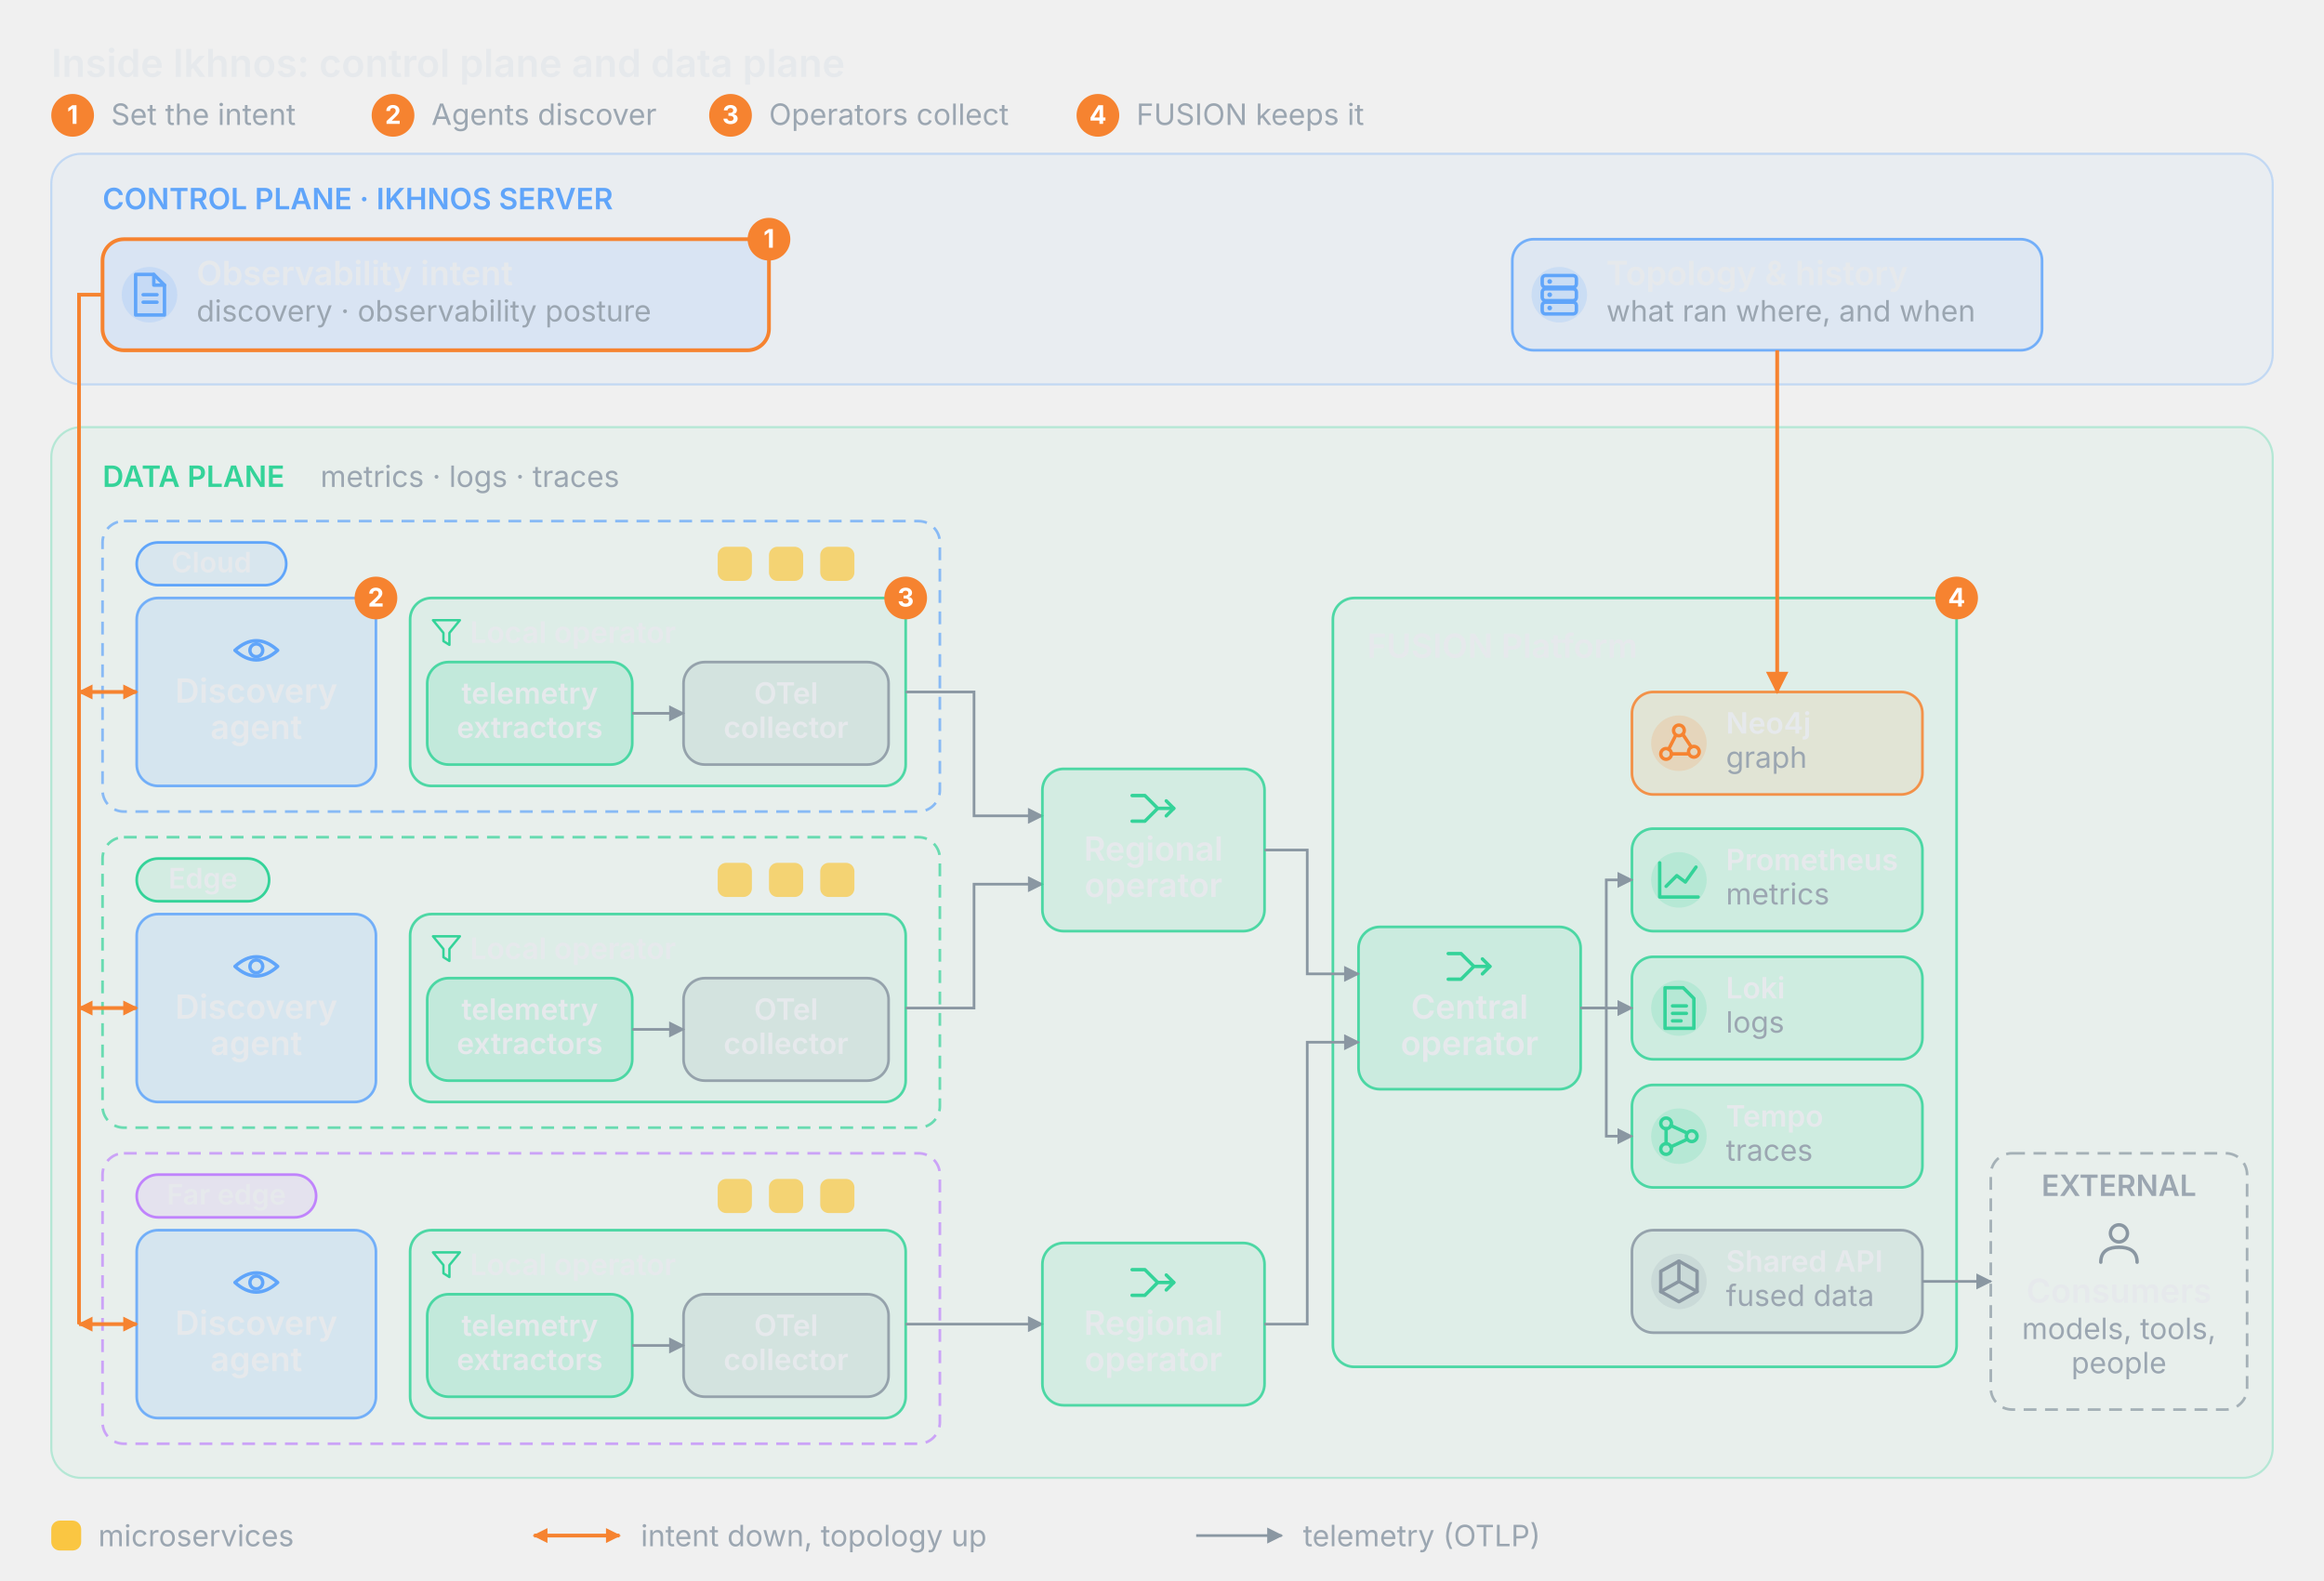
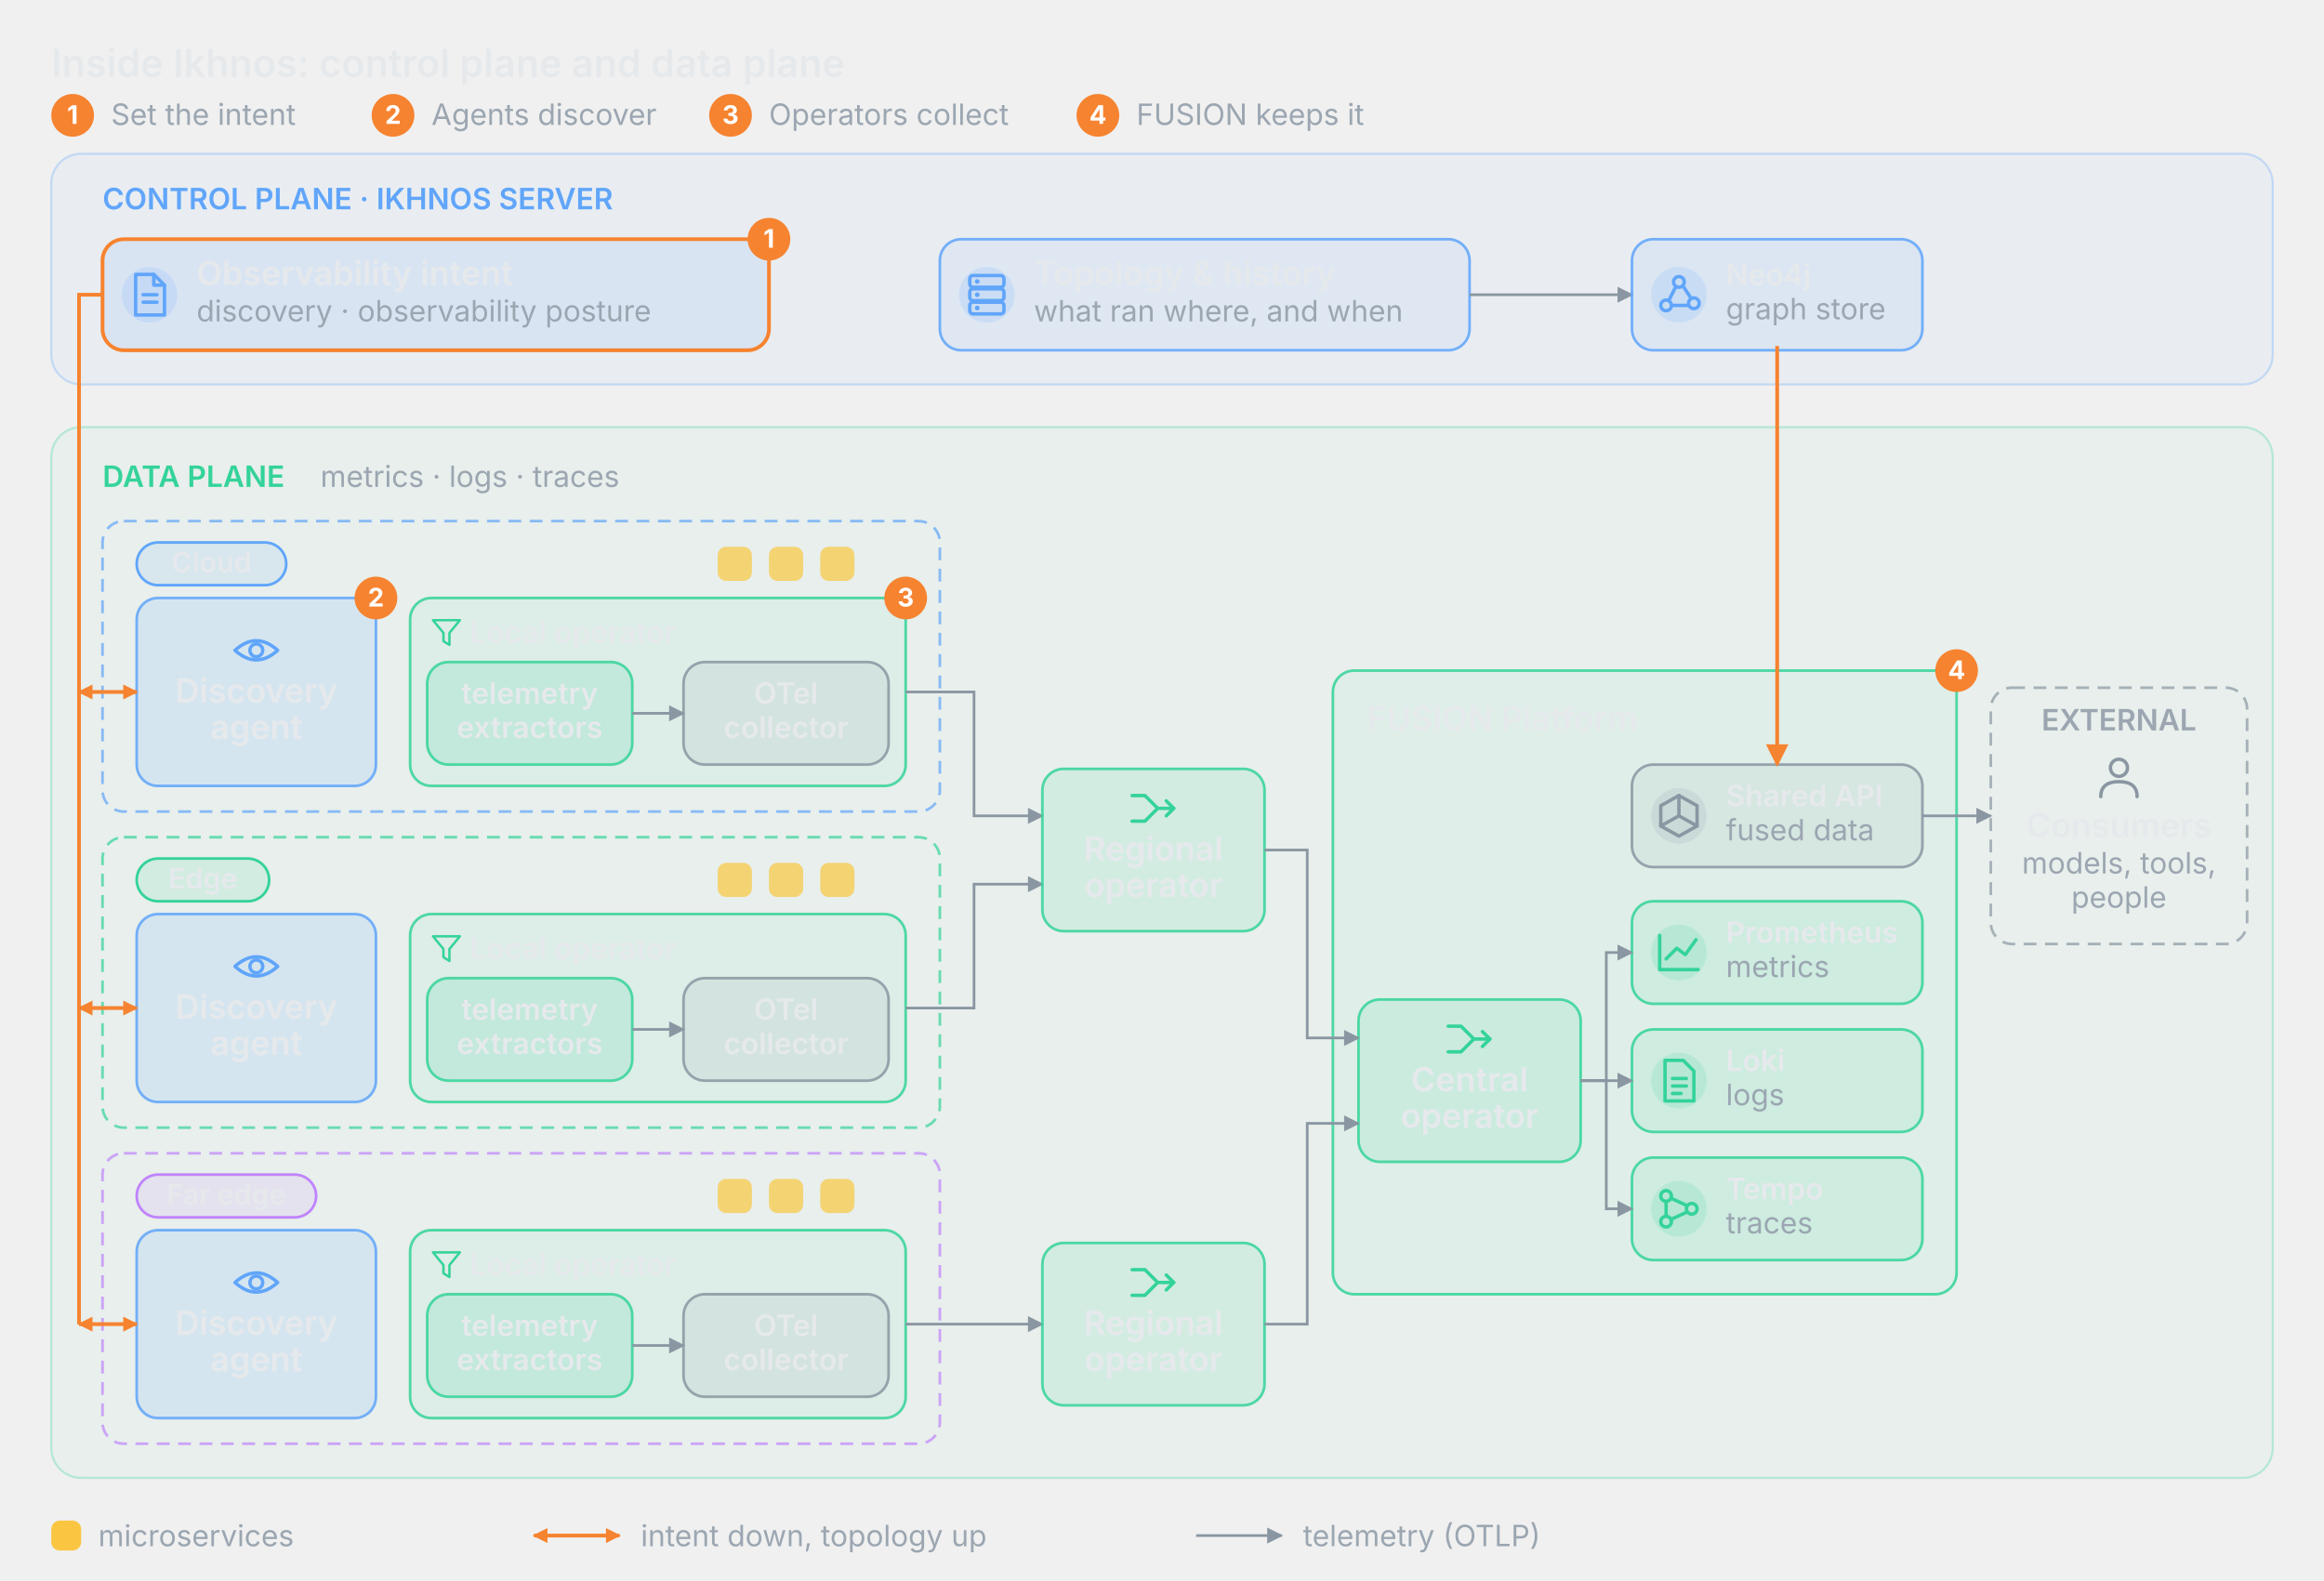
- <svg xmlns="http://www.w3.org/2000/svg" viewBox="0 0 1088 740" role="img" aria-label="Ikhnos has a control plane and a data plane. In the control plane, the server holds the observability intent, which covers discovery and the observability posture, and the topology and history. The intent goes down to a discovery agent in each cloud, edge and far-edge cluster, and the topology comes back up. In the data plane, each cluster has a local operator with telemetry extractors feeding an OpenTelemetry collector. Telemetry goes through regional operators to FUSION's central operator, then into Prometheus for metrics, Loki for logs and Tempo for traces. FUSION also holds the topology graph in Neo4j, and a shared API gives outside consumers, models, tools and people, the fused data." font-size="15.6" font-family="Inter, -apple-system, 'Segoe UI', Helvetica, Arial, sans-serif">
+ <svg xmlns="http://www.w3.org/2000/svg" viewBox="0 0 1088 740" role="img" aria-label="Ikhnos has a control plane and a data plane. In the control plane, the server holds the observability intent, which covers discovery and the observability posture, and the topology and history. The intent goes down to a discovery agent in each cloud, edge and far-edge cluster, and the topology comes back up. In the data plane, each cluster has a local operator with telemetry extractors feeding an OpenTelemetry collector. Telemetry goes through regional operators to FUSION's central operator, then into Prometheus for metrics, Loki for logs and Tempo for traces. The server keeps the topology and its history in Neo4j. FUSION's shared API gives outside consumers, models, tools and people, the fused data, and reads the topology from the server." font-size="15.6" font-family="Inter, -apple-system, 'Segoe UI', Helvetica, Arial, sans-serif">
  <defs>
    <marker id="obsplanes-arrow" viewBox="0 0 10 10" refX="9" refY="5" markerWidth="6" markerHeight="6" orient="auto-start-reverse">
      <path d="M0 0L10 5L0 10z" fill="#8a97a2" />
    </marker>
    <marker id="obsplanes-arrow-accent" viewBox="0 0 10 10" refX="9" refY="5" markerWidth="6" markerHeight="6" orient="auto-start-reverse">
      <path d="M0 0L10 5L0 10z" fill="#f68330" />
    </marker>
    <marker id="obsplanes-arrow-accent-sm" viewBox="0 0 10 10" refX="9" refY="5" markerWidth="4" markerHeight="4" orient="auto-start-reverse">
      <path d="M0 0L10 5L0 10z" fill="#f68330" />
    </marker>
  </defs>
  <text x="24" y="36" font-size="18" font-weight="600" fill="#e6e9ec">Inside Ikhnos: control plane and data plane</text>
  <g>
    <g>
      <circle cx="34" cy="54" r="10" fill="#f68330" />
      <text x="34" y="58" text-anchor="middle" font-size="12" font-weight="700" fill="#fff">1</text>
    </g>
    <text x="52" y="58.5" font-size="13.8" fill="#9ba6b1">Set the intent</text>
  </g>
  <g>
    <g>
      <circle cx="184" cy="54" r="10" fill="#f68330" />
      <text x="184" y="58" text-anchor="middle" font-size="12" font-weight="700" fill="#fff">2</text>
    </g>
    <text x="202" y="58.5" font-size="13.8" fill="#9ba6b1">Agents discover</text>
  </g>
  <g>
    <g>
      <circle cx="342" cy="54" r="10" fill="#f68330" />
      <text x="342" y="58" text-anchor="middle" font-size="12" font-weight="700" fill="#fff">3</text>
    </g>
    <text x="360" y="58.5" font-size="13.8" fill="#9ba6b1">Operators collect</text>
  </g>
  <g>
    <g>
      <circle cx="514" cy="54" r="10" fill="#f68330" />
      <text x="514" y="58" text-anchor="middle" font-size="12" font-weight="700" fill="#fff">4</text>
    </g>
    <text x="532" y="58.5" font-size="13.8" fill="#9ba6b1">FUSION keeps it</text>
  </g>
  <rect x="24" y="72" width="1040" height="108" rx="14" fill="#60a5fa" fill-opacity="0.05" stroke="#60a5fa" stroke-opacity="0.3" />
  <text x="48" y="98" font-size="13.8" font-weight="600" fill="#60a5fa">CONTROL PLANE · IKHNOS SERVER</text>
  <g>
    <rect x="48" y="112" width="312" height="52" rx="10" fill="#60a5fa" fill-opacity="0.12" stroke="#f68330" stroke-opacity="1" stroke-width="1.75" />
    <circle cx="70" cy="138" r="13" fill="#60a5fa" fill-opacity="0.16" />
    <g transform="translate(70 138)">
      <path d="M-6.5 -9.5H2L7 -4.5V9.5H-6.5Z" fill="none" stroke="#60a5fa" stroke-width="1.6" stroke-linecap="round" stroke-linejoin="round" />
      <path d="M2 -9.5V-4.5H7M-3 0H3.5M-3 3.5H3.5" fill="none" stroke="#60a5fa" stroke-width="1.6" stroke-linecap="round" stroke-linejoin="round" />
    </g>
    <text x="92" y="133.5" font-weight="600" fill="#e6e9ec">Observability intent</text>
    <text x="92" y="150.5" font-size="13.8" fill="#9ba6b1">discovery · observability posture</text>
  </g>
  <g>
-     <rect x="708" y="112" width="248" height="52" rx="10" fill="#60a5fa" fill-opacity="0.08" stroke="#60a5fa" stroke-opacity="0.85" stroke-width="1.25" />
-     <circle cx="730" cy="138" r="13" fill="#60a5fa" fill-opacity="0.16" />
-     <g transform="translate(730 138)">
+     <rect x="440" y="112" width="248" height="52" rx="10" fill="#60a5fa" fill-opacity="0.08" stroke="#60a5fa" stroke-opacity="0.85" stroke-width="1.25" />
+     <circle cx="462" cy="138" r="13" fill="#60a5fa" fill-opacity="0.16" />
+     <g transform="translate(462 138)">
      <rect x="-8" y="-9" width="16" height="5.5" rx="1.5" fill="none" stroke="#60a5fa" stroke-width="1.6" stroke-linecap="round" stroke-linejoin="round" />
      <rect x="-8" y="-2.75" width="16" height="5.5" rx="1.5" fill="none" stroke="#60a5fa" stroke-width="1.6" stroke-linecap="round" stroke-linejoin="round" />
      <rect x="-8" y="3.5" width="16" height="5.5" rx="1.5" fill="none" stroke="#60a5fa" stroke-width="1.6" stroke-linecap="round" stroke-linejoin="round" />
      <path d="M-4.5 -6.2h.01M-4.5 0h.01M-4.5 6.2h.01" fill="none" stroke="#60a5fa" stroke-width="2.2" stroke-linecap="round" stroke-linejoin="round" />
    </g>
-     <text x="752" y="133.5" font-weight="600" fill="#e6e9ec">Topology &amp; history</text>
-     <text x="752" y="150.5" font-size="13.8" fill="#9ba6b1">what ran where, and when</text>
+     <text x="484" y="133.5" font-weight="600" fill="#e6e9ec">Topology &amp; history</text>
+     <text x="484" y="150.5" font-size="13.8" fill="#9ba6b1">what ran where, and when</text>
+   </g>
+   <path d="M688 138H764" fill="none" stroke="#8a97a2" stroke-width="1.25" marker-end="url(#obsplanes-arrow)" />
+   <g>
+     <rect x="764" y="112" width="136" height="52" rx="10" fill="#60a5fa" fill-opacity="0.1" stroke="#60a5fa" stroke-opacity="0.85" stroke-width="1.25" />
+     <circle cx="786" cy="138" r="13" fill="#60a5fa" fill-opacity="0.16" />
+     <g transform="translate(786 138)">
+       <circle cx="-6" cy="5" r="2.5" fill="none" stroke="#60a5fa" stroke-width="1.6" stroke-linecap="round" stroke-linejoin="round" />
+       <circle cx="0" cy="-6" r="2.5" fill="none" stroke="#60a5fa" stroke-width="1.6" stroke-linecap="round" stroke-linejoin="round" />
+       <circle cx="7" cy="4" r="2.5" fill="none" stroke="#60a5fa" stroke-width="1.6" stroke-linecap="round" stroke-linejoin="round" />
+       <path d="M-4.8 2.8L-1.5 -3.7M1.8 -4.2L5.8 1.8M-3.5 5H4.5" fill="none" stroke="#60a5fa" stroke-width="1.6" stroke-linecap="round" stroke-linejoin="round" />
+     </g>
+     <text x="808" y="133.5" font-size="13.8" font-weight="600" fill="#e6e9ec">Neo4j</text>
+     <text x="808" y="149.5" font-size="13.8" fill="#9ba6b1">graph store</text>
  </g>
  <rect x="24" y="200" width="1040" height="492" rx="14" fill="#34d399" fill-opacity="0.045" stroke="#34d399" stroke-opacity="0.3" />
  <text x="48" y="228" font-size="13.8" font-weight="600" fill="#34d399">DATA PLANE</text>
  <text x="150" y="228" font-size="13.8" fill="#9ba6b1">metrics · logs · traces</text>
  <g>
    <rect x="48" y="244" width="392" height="136" rx="10" fill="none" fill-opacity="0" stroke="#60a5fa" stroke-opacity="0.7" stroke-width="1.25" stroke-dasharray="6 4" />
    <g>
      <rect x="64" y="254" width="70" height="20" rx="10" fill="#60a5fa" fill-opacity="0.12" stroke="#60a5fa" stroke-width="1.25" />
      <text x="99" y="268" text-anchor="middle" font-size="13.2" font-weight="600" fill="#e6e9ec">Cloud</text>
    </g>
    <rect x="336" y="256" width="16" height="16" rx="4" fill="#fbbf24" fill-opacity="0.6" />
    <rect x="360" y="256" width="16" height="16" rx="4" fill="#fbbf24" fill-opacity="0.6" />
    <rect x="384" y="256" width="16" height="16" rx="4" fill="#fbbf24" fill-opacity="0.6" />
    <g>
      <rect x="64" y="280" width="112" height="88" rx="10" fill="#60a5fa" fill-opacity="0.14" stroke="#60a5fa" stroke-opacity="0.85" stroke-width="1.25" />
      <g transform="translate(120 304.5)">
        <path d="M-10 0Q0 -9 10 0Q0 9 -10 0Z" fill="none" stroke="#60a5fa" stroke-width="1.6" stroke-linecap="round" stroke-linejoin="round" />
        <circle cx="0" cy="0" r="3" fill="none" stroke="#60a5fa" stroke-width="1.6" stroke-linecap="round" stroke-linejoin="round" />
      </g>
      <text x="120" y="329" font-weight="600" fill="#e6e9ec" text-anchor="middle">Discovery</text>
      <text x="120" y="346" font-weight="600" fill="#e6e9ec" text-anchor="middle">agent</text>
    </g>
    <rect x="192" y="280" width="232" height="88" rx="10" fill="#34d399" fill-opacity="0.06" stroke="#34d399" stroke-opacity="0.85" stroke-width="1.25" />
    <g transform="translate(209 296) scale(0.7)">
      <g transform="translate(0 0)">
        <path d="M-9 -8H9L2 0.5V8.5L-2 6V0.5Z" fill="none" stroke="#34d399" stroke-width="1.6" stroke-linecap="round" stroke-linejoin="round" />
      </g>
    </g>
    <text x="220" y="301" font-size="13.8" font-weight="600" fill="#e6e9ec">Local operator</text>
    <rect x="200" y="310" width="96" height="48" rx="10" fill="#34d399" fill-opacity="0.16" stroke="#34d399" stroke-opacity="0.85" stroke-width="1.25" />
    <text x="248" y="329.5" font-size="13.8" font-weight="600" fill="#e6e9ec" text-anchor="middle">telemetry</text>
    <text x="248" y="345.5" font-size="13.8" font-weight="600" fill="#e6e9ec" text-anchor="middle">extractors</text>
    <path d="M296 334H320" fill="none" stroke="#8a97a2" stroke-width="1.25" marker-end="url(#obsplanes-arrow)" />
    <rect x="320" y="310" width="96" height="48" rx="10" fill="#8a97a2" fill-opacity="0.12" stroke="#8a97a2" stroke-opacity="0.85" stroke-width="1.25" />
    <text x="368" y="329.5" font-size="13.8" font-weight="600" fill="#e6e9ec" text-anchor="middle">OTel</text>
    <text x="368" y="345.5" font-size="13.8" font-weight="600" fill="#e6e9ec" text-anchor="middle">collector</text>
    <path d="M37 324H64" fill="none" stroke="#f68330" stroke-width="1.75" marker-end="url(#obsplanes-arrow-accent-sm)" marker-start="url(#obsplanes-arrow-accent-sm)" />
    <path d="M424 324H456V382H488" fill="none" stroke="#8a97a2" stroke-width="1.25" marker-end="url(#obsplanes-arrow)" />
  </g>
  <g>
    <rect x="48" y="392" width="392" height="136" rx="10" fill="none" fill-opacity="0" stroke="#34d399" stroke-opacity="0.7" stroke-width="1.25" stroke-dasharray="6 4" />
    <g>
      <rect x="64" y="402" width="62" height="20" rx="10" fill="#34d399" fill-opacity="0.12" stroke="#34d399" stroke-width="1.25" />
      <text x="95" y="416" text-anchor="middle" font-size="13.2" font-weight="600" fill="#e6e9ec">Edge</text>
    </g>
    <rect x="336" y="404" width="16" height="16" rx="4" fill="#fbbf24" fill-opacity="0.6" />
    <rect x="360" y="404" width="16" height="16" rx="4" fill="#fbbf24" fill-opacity="0.6" />
    <rect x="384" y="404" width="16" height="16" rx="4" fill="#fbbf24" fill-opacity="0.6" />
    <g>
      <rect x="64" y="428" width="112" height="88" rx="10" fill="#60a5fa" fill-opacity="0.14" stroke="#60a5fa" stroke-opacity="0.85" stroke-width="1.25" />
      <g transform="translate(120 452.5)">
        <path d="M-10 0Q0 -9 10 0Q0 9 -10 0Z" fill="none" stroke="#60a5fa" stroke-width="1.6" stroke-linecap="round" stroke-linejoin="round" />
        <circle cx="0" cy="0" r="3" fill="none" stroke="#60a5fa" stroke-width="1.6" stroke-linecap="round" stroke-linejoin="round" />
      </g>
      <text x="120" y="477" font-weight="600" fill="#e6e9ec" text-anchor="middle">Discovery</text>
      <text x="120" y="494" font-weight="600" fill="#e6e9ec" text-anchor="middle">agent</text>
    </g>
    <rect x="192" y="428" width="232" height="88" rx="10" fill="#34d399" fill-opacity="0.06" stroke="#34d399" stroke-opacity="0.85" stroke-width="1.25" />
    <g transform="translate(209 444) scale(0.7)">
      <g transform="translate(0 0)">
        <path d="M-9 -8H9L2 0.5V8.5L-2 6V0.5Z" fill="none" stroke="#34d399" stroke-width="1.6" stroke-linecap="round" stroke-linejoin="round" />
      </g>
    </g>
    <text x="220" y="449" font-size="13.8" font-weight="600" fill="#e6e9ec">Local operator</text>
    <rect x="200" y="458" width="96" height="48" rx="10" fill="#34d399" fill-opacity="0.16" stroke="#34d399" stroke-opacity="0.85" stroke-width="1.25" />
    <text x="248" y="477.5" font-size="13.8" font-weight="600" fill="#e6e9ec" text-anchor="middle">telemetry</text>
    <text x="248" y="493.5" font-size="13.8" font-weight="600" fill="#e6e9ec" text-anchor="middle">extractors</text>
    <path d="M296 482H320" fill="none" stroke="#8a97a2" stroke-width="1.25" marker-end="url(#obsplanes-arrow)" />
    <rect x="320" y="458" width="96" height="48" rx="10" fill="#8a97a2" fill-opacity="0.12" stroke="#8a97a2" stroke-opacity="0.85" stroke-width="1.25" />
    <text x="368" y="477.5" font-size="13.8" font-weight="600" fill="#e6e9ec" text-anchor="middle">OTel</text>
    <text x="368" y="493.5" font-size="13.8" font-weight="600" fill="#e6e9ec" text-anchor="middle">collector</text>
    <path d="M37 472H64" fill="none" stroke="#f68330" stroke-width="1.75" marker-end="url(#obsplanes-arrow-accent-sm)" marker-start="url(#obsplanes-arrow-accent-sm)" />
    <path d="M424 472H456V414H488" fill="none" stroke="#8a97a2" stroke-width="1.25" marker-end="url(#obsplanes-arrow)" />
  </g>
  <g>
    <rect x="48" y="540" width="392" height="136" rx="10" fill="none" fill-opacity="0" stroke="#c084fc" stroke-opacity="0.7" stroke-width="1.25" stroke-dasharray="6 4" />
    <g>
      <rect x="64" y="550" width="84" height="20" rx="10" fill="#c084fc" fill-opacity="0.12" stroke="#c084fc" stroke-width="1.25" />
      <text x="106" y="564" text-anchor="middle" font-size="13.2" font-weight="600" fill="#e6e9ec">Far edge</text>
    </g>
    <rect x="336" y="552" width="16" height="16" rx="4" fill="#fbbf24" fill-opacity="0.6" />
    <rect x="360" y="552" width="16" height="16" rx="4" fill="#fbbf24" fill-opacity="0.6" />
    <rect x="384" y="552" width="16" height="16" rx="4" fill="#fbbf24" fill-opacity="0.6" />
    <g>
      <rect x="64" y="576" width="112" height="88" rx="10" fill="#60a5fa" fill-opacity="0.14" stroke="#60a5fa" stroke-opacity="0.85" stroke-width="1.25" />
      <g transform="translate(120 600.5)">
        <path d="M-10 0Q0 -9 10 0Q0 9 -10 0Z" fill="none" stroke="#60a5fa" stroke-width="1.6" stroke-linecap="round" stroke-linejoin="round" />
        <circle cx="0" cy="0" r="3" fill="none" stroke="#60a5fa" stroke-width="1.6" stroke-linecap="round" stroke-linejoin="round" />
      </g>
      <text x="120" y="625" font-weight="600" fill="#e6e9ec" text-anchor="middle">Discovery</text>
      <text x="120" y="642" font-weight="600" fill="#e6e9ec" text-anchor="middle">agent</text>
    </g>
    <rect x="192" y="576" width="232" height="88" rx="10" fill="#34d399" fill-opacity="0.06" stroke="#34d399" stroke-opacity="0.85" stroke-width="1.25" />
    <g transform="translate(209 592) scale(0.7)">
      <g transform="translate(0 0)">
        <path d="M-9 -8H9L2 0.5V8.5L-2 6V0.5Z" fill="none" stroke="#34d399" stroke-width="1.6" stroke-linecap="round" stroke-linejoin="round" />
      </g>
    </g>
    <text x="220" y="597" font-size="13.8" font-weight="600" fill="#e6e9ec">Local operator</text>
    <rect x="200" y="606" width="96" height="48" rx="10" fill="#34d399" fill-opacity="0.16" stroke="#34d399" stroke-opacity="0.85" stroke-width="1.25" />
    <text x="248" y="625.5" font-size="13.8" font-weight="600" fill="#e6e9ec" text-anchor="middle">telemetry</text>
    <text x="248" y="641.5" font-size="13.8" font-weight="600" fill="#e6e9ec" text-anchor="middle">extractors</text>
    <path d="M296 630H320" fill="none" stroke="#8a97a2" stroke-width="1.25" marker-end="url(#obsplanes-arrow)" />
    <rect x="320" y="606" width="96" height="48" rx="10" fill="#8a97a2" fill-opacity="0.12" stroke="#8a97a2" stroke-opacity="0.85" stroke-width="1.25" />
    <text x="368" y="625.5" font-size="13.8" font-weight="600" fill="#e6e9ec" text-anchor="middle">OTel</text>
    <text x="368" y="641.5" font-size="13.8" font-weight="600" fill="#e6e9ec" text-anchor="middle">collector</text>
    <path d="M37 620H64" fill="none" stroke="#f68330" stroke-width="1.75" marker-end="url(#obsplanes-arrow-accent-sm)" marker-start="url(#obsplanes-arrow-accent-sm)" />
    <path d="M424 620H488" fill="none" stroke="#8a97a2" stroke-width="1.25" marker-end="url(#obsplanes-arrow)" />
  </g>
  <path d="M48 138H37V620" fill="none" stroke="#f68330" stroke-width="1.75" />
  <g>
    <rect x="488" y="360" width="104" height="76" rx="10" fill="#34d399" fill-opacity="0.12" stroke="#34d399" stroke-opacity="0.85" stroke-width="1.25" />
    <g transform="translate(540 378.5)">
      <path d="M-10 -6H-4L2 0M-10 6H-4L2 0M2 0H9.5" fill="none" stroke="#34d399" stroke-width="1.6" stroke-linecap="round" stroke-linejoin="round" />
      <path d="M6 -3.5L9.5 0L6 3.5" fill="none" stroke="#34d399" stroke-width="1.6" stroke-linecap="round" stroke-linejoin="round" />
    </g>
    <text x="540" y="403" font-weight="600" fill="#e6e9ec" text-anchor="middle">Regional</text>
    <text x="540" y="420" font-weight="600" fill="#e6e9ec" text-anchor="middle">operator</text>
  </g>
  <g>
    <rect x="488" y="582" width="104" height="76" rx="10" fill="#34d399" fill-opacity="0.12" stroke="#34d399" stroke-opacity="0.85" stroke-width="1.25" />
    <g transform="translate(540 600.5)">
      <path d="M-10 -6H-4L2 0M-10 6H-4L2 0M2 0H9.5" fill="none" stroke="#34d399" stroke-width="1.6" stroke-linecap="round" stroke-linejoin="round" />
      <path d="M6 -3.5L9.5 0L6 3.5" fill="none" stroke="#34d399" stroke-width="1.6" stroke-linecap="round" stroke-linejoin="round" />
    </g>
    <text x="540" y="625" font-weight="600" fill="#e6e9ec" text-anchor="middle">Regional</text>
    <text x="540" y="642" font-weight="600" fill="#e6e9ec" text-anchor="middle">operator</text>
  </g>
-   <rect x="624" y="280" width="292" height="360" rx="10" fill="#34d399" fill-opacity="0.05" stroke="#34d399" stroke-opacity="0.85" stroke-width="1.25" />
-   <text x="640" y="308" font-weight="600" fill="#e6e9ec">FUSION Platform</text>
-   <g>
-     <rect x="636" y="434" width="104" height="76" rx="10" fill="#34d399" fill-opacity="0.12" stroke="#34d399" stroke-opacity="0.85" stroke-width="1.25" />
-     <g transform="translate(688 452.5)">
+   <rect x="624" y="314" width="292" height="292" rx="10" fill="#34d399" fill-opacity="0.05" stroke="#34d399" stroke-opacity="0.85" stroke-width="1.25" />
+   <text x="640" y="342" font-weight="600" fill="#e6e9ec">FUSION Platform</text>
+   <g>
+     <rect x="636" y="468" width="104" height="76" rx="10" fill="#34d399" fill-opacity="0.12" stroke="#34d399" stroke-opacity="0.85" stroke-width="1.25" />
+     <g transform="translate(688 486.5)">
      <path d="M-10 -6H-4L2 0M-10 6H-4L2 0M2 0H9.5" fill="none" stroke="#34d399" stroke-width="1.6" stroke-linecap="round" stroke-linejoin="round" />
      <path d="M6 -3.5L9.5 0L6 3.5" fill="none" stroke="#34d399" stroke-width="1.6" stroke-linecap="round" stroke-linejoin="round" />
    </g>
-     <text x="688" y="477" font-weight="600" fill="#e6e9ec" text-anchor="middle">Central</text>
-     <text x="688" y="494" font-weight="600" fill="#e6e9ec" text-anchor="middle">operator</text>
-   </g>
-   <g>
-     <rect x="764" y="324" width="136" height="48" rx="10" fill="#f68330" fill-opacity="0.1" stroke="#f68330" stroke-opacity="0.85" stroke-width="1.25" />
-     <circle cx="786" cy="348" r="13" fill="#f68330" fill-opacity="0.16" />
-     <g transform="translate(786 348)">
-       <circle cx="-6" cy="5" r="2.5" fill="none" stroke="#f68330" stroke-width="1.6" stroke-linecap="round" stroke-linejoin="round" />
-       <circle cx="0" cy="-6" r="2.5" fill="none" stroke="#f68330" stroke-width="1.6" stroke-linecap="round" stroke-linejoin="round" />
-       <circle cx="7" cy="4" r="2.5" fill="none" stroke="#f68330" stroke-width="1.6" stroke-linecap="round" stroke-linejoin="round" />
-       <path d="M-4.8 2.8L-1.5 -3.7M1.8 -4.2L5.8 1.8M-3.5 5H4.5" fill="none" stroke="#f68330" stroke-width="1.6" stroke-linecap="round" stroke-linejoin="round" />
-     </g>
-     <text x="808" y="343.5" font-size="13.8" font-weight="600" fill="#e6e9ec">Neo4j</text>
-     <text x="808" y="359.5" font-size="13.8" fill="#9ba6b1">graph</text>
-   </g>
-   <g>
-     <g>
-       <rect x="764" y="388" width="136" height="48" rx="10" fill="#34d399" fill-opacity="0.1" stroke="#34d399" stroke-opacity="0.85" stroke-width="1.25" />
-       <circle cx="786" cy="412" r="13" fill="#34d399" fill-opacity="0.16" />
-       <g transform="translate(786 412)">
+     <text x="688" y="511" font-weight="600" fill="#e6e9ec" text-anchor="middle">Central</text>
+     <text x="688" y="528" font-weight="600" fill="#e6e9ec" text-anchor="middle">operator</text>
+   </g>
+   <g>
+     <g>
+       <rect x="764" y="422" width="136" height="48" rx="10" fill="#34d399" fill-opacity="0.1" stroke="#34d399" stroke-opacity="0.85" stroke-width="1.25" />
+       <circle cx="786" cy="446" r="13" fill="#34d399" fill-opacity="0.16" />
+       <g transform="translate(786 446)">
        <path d="M-9 -8V8H9M-6 3L-1 -2L3 1L8 -6" fill="none" stroke="#34d399" stroke-width="1.6" stroke-linecap="round" stroke-linejoin="round" />
      </g>
-       <text x="808" y="407.5" font-size="13.8" font-weight="600" fill="#e6e9ec">Prometheus</text>
-       <text x="808" y="423.5" font-size="13.8" fill="#9ba6b1">metrics</text>
-     </g>
-     <path d="M740 472H752V412H764" fill="none" stroke="#8a97a2" stroke-width="1.25" marker-end="url(#obsplanes-arrow)" />
-   </g>
-   <g>
-     <g>
-       <rect x="764" y="448" width="136" height="48" rx="10" fill="#34d399" fill-opacity="0.1" stroke="#34d399" stroke-opacity="0.85" stroke-width="1.25" />
-       <circle cx="786" cy="472" r="13" fill="#34d399" fill-opacity="0.16" />
-       <g transform="translate(786 472)">
+       <text x="808" y="441.5" font-size="13.8" font-weight="600" fill="#e6e9ec">Prometheus</text>
+       <text x="808" y="457.5" font-size="13.8" fill="#9ba6b1">metrics</text>
+     </g>
+     <path d="M740 506H752V446H764" fill="none" stroke="#8a97a2" stroke-width="1.25" marker-end="url(#obsplanes-arrow)" />
+   </g>
+   <g>
+     <g>
+       <rect x="764" y="482" width="136" height="48" rx="10" fill="#34d399" fill-opacity="0.1" stroke="#34d399" stroke-opacity="0.85" stroke-width="1.25" />
+       <circle cx="786" cy="506" r="13" fill="#34d399" fill-opacity="0.16" />
+       <g transform="translate(786 506)">
        <path d="M-6.5 -9.5H2L7 -4.5V9.5H-6.5Z" fill="none" stroke="#34d399" stroke-width="1.6" stroke-linecap="round" stroke-linejoin="round" />
        <path d="M-3 -1H3.5M-3 2.5H3.5M-3 6H1" fill="none" stroke="#34d399" stroke-width="1.6" stroke-linecap="round" stroke-linejoin="round" />
      </g>
-       <text x="808" y="467.5" font-size="13.8" font-weight="600" fill="#e6e9ec">Loki</text>
-       <text x="808" y="483.5" font-size="13.8" fill="#9ba6b1">logs</text>
-     </g>
-     <path d="M740 472H752V472H764" fill="none" stroke="#8a97a2" stroke-width="1.25" marker-end="url(#obsplanes-arrow)" />
-   </g>
-   <g>
-     <g>
-       <rect x="764" y="508" width="136" height="48" rx="10" fill="#34d399" fill-opacity="0.1" stroke="#34d399" stroke-opacity="0.85" stroke-width="1.25" />
-       <circle cx="786" cy="532" r="13" fill="#34d399" fill-opacity="0.16" />
-       <g transform="translate(786 532)">
+       <text x="808" y="501.5" font-size="13.8" font-weight="600" fill="#e6e9ec">Loki</text>
+       <text x="808" y="517.5" font-size="13.8" fill="#9ba6b1">logs</text>
+     </g>
+     <path d="M740 506H752V506H764" fill="none" stroke="#8a97a2" stroke-width="1.25" marker-end="url(#obsplanes-arrow)" />
+   </g>
+   <g>
+     <g>
+       <rect x="764" y="542" width="136" height="48" rx="10" fill="#34d399" fill-opacity="0.1" stroke="#34d399" stroke-opacity="0.85" stroke-width="1.25" />
+       <circle cx="786" cy="566" r="13" fill="#34d399" fill-opacity="0.16" />
+       <g transform="translate(786 566)">
        <circle cx="-6" cy="-6" r="2.5" fill="none" stroke="#34d399" stroke-width="1.6" stroke-linecap="round" stroke-linejoin="round" />
        <circle cx="6" cy="0" r="2.5" fill="none" stroke="#34d399" stroke-width="1.6" stroke-linecap="round" stroke-linejoin="round" />
        <circle cx="-6" cy="6" r="2.5" fill="none" stroke="#34d399" stroke-width="1.6" stroke-linecap="round" stroke-linejoin="round" />
        <path d="M-6 -3.5V3.5M-3.8 -5L3.8 -1.5M-3.8 5L3.8 1.5" fill="none" stroke="#34d399" stroke-width="1.6" stroke-linecap="round" stroke-linejoin="round" />
      </g>
-       <text x="808" y="527.5" font-size="13.8" font-weight="600" fill="#e6e9ec">Tempo</text>
-       <text x="808" y="543.5" font-size="13.8" fill="#9ba6b1">traces</text>
-     </g>
-     <path d="M740 472H752V532H764" fill="none" stroke="#8a97a2" stroke-width="1.25" marker-end="url(#obsplanes-arrow)" />
-   </g>
-   <g>
-     <rect x="764" y="576" width="136" height="48" rx="10" fill="#8a97a2" fill-opacity="0.1" stroke="#8a97a2" stroke-opacity="0.85" stroke-width="1.25" />
-     <circle cx="786" cy="600" r="13" fill="#8a97a2" fill-opacity="0.16" />
-     <g transform="translate(786 600)">
+       <text x="808" y="561.5" font-size="13.8" font-weight="600" fill="#e6e9ec">Tempo</text>
+       <text x="808" y="577.5" font-size="13.8" fill="#9ba6b1">traces</text>
+     </g>
+     <path d="M740 506H752V566H764" fill="none" stroke="#8a97a2" stroke-width="1.25" marker-end="url(#obsplanes-arrow)" />
+   </g>
+   <g>
+     <rect x="764" y="358" width="136" height="48" rx="10" fill="#8a97a2" fill-opacity="0.1" stroke="#8a97a2" stroke-opacity="0.85" stroke-width="1.25" />
+     <circle cx="786" cy="382" r="13" fill="#8a97a2" fill-opacity="0.16" />
+     <g transform="translate(786 382)">
      <path d="M0 -9.5L8.5 -4.75V4.75L0 9.5L-8.5 4.75V-4.75Z" fill="none" stroke="#8a97a2" stroke-width="1.6" stroke-linecap="round" stroke-linejoin="round" />
      <path d="M0 -9.5V0M0 0L8.5 4.75M0 0L-8.5 4.75" fill="none" stroke="#8a97a2" stroke-width="1.6" stroke-linecap="round" stroke-linejoin="round" />
    </g>
-     <text x="808" y="595.5" font-size="13.8" font-weight="600" fill="#e6e9ec">Shared API</text>
-     <text x="808" y="611.5" font-size="13.8" fill="#9ba6b1">fused data</text>
-   </g>
-   <rect x="932" y="540" width="120" height="120" rx="10" fill="none" fill-opacity="0" stroke="#8a97a2" stroke-opacity="0.7" stroke-width="1.25" stroke-dasharray="6 4" />
-   <text x="992" y="560" font-size="13.8" font-weight="600" fill="#9ba6b1" text-anchor="middle">EXTERNAL</text>
-   <g transform="translate(992 582)">
+     <text x="808" y="377.5" font-size="13.8" font-weight="600" fill="#e6e9ec">Shared API</text>
+     <text x="808" y="393.5" font-size="13.8" fill="#9ba6b1">fused data</text>
+   </g>
+   <rect x="932" y="322" width="120" height="120" rx="10" fill="none" fill-opacity="0" stroke="#8a97a2" stroke-opacity="0.7" stroke-width="1.25" stroke-dasharray="6 4" />
+   <text x="992" y="342" font-size="13.8" font-weight="600" fill="#9ba6b1" text-anchor="middle">EXTERNAL</text>
+   <g transform="translate(992 364)">
    <circle cx="0" cy="-4.5" r="4" fill="none" stroke="#8a97a2" stroke-width="1.6" stroke-linecap="round" stroke-linejoin="round" />
    <path d="M-8.5 9C-8.5 3.5 -4.5 2 0 2S8.5 3.5 8.5 9" fill="none" stroke="#8a97a2" stroke-width="1.6" stroke-linecap="round" stroke-linejoin="round" />
  </g>
-   <text x="992" y="610" font-weight="600" fill="#e6e9ec" text-anchor="middle">Consumers</text>
-   <text x="992" y="627" font-size="13.8" fill="#9ba6b1" text-anchor="middle">models, tools,</text>
-   <text x="992" y="643" font-size="13.8" fill="#9ba6b1" text-anchor="middle">people</text>
-   <path d="M900 600H932" fill="none" stroke="#8a97a2" stroke-width="1.25" marker-end="url(#obsplanes-arrow)" />
-   <path d="M592 398H612V456H636" fill="none" stroke="#8a97a2" stroke-width="1.25" marker-end="url(#obsplanes-arrow)" />
-   <path d="M592 620H612V488H636" fill="none" stroke="#8a97a2" stroke-width="1.25" marker-end="url(#obsplanes-arrow)" />
-   <path d="M832 164V324" fill="none" stroke="#f68330" stroke-width="1.75" marker-end="url(#obsplanes-arrow-accent)" />
+   <text x="992" y="392" font-weight="600" fill="#e6e9ec" text-anchor="middle">Consumers</text>
+   <text x="992" y="409" font-size="13.8" fill="#9ba6b1" text-anchor="middle">models, tools,</text>
+   <text x="992" y="425" font-size="13.8" fill="#9ba6b1" text-anchor="middle">people</text>
+   <path d="M900 382H932" fill="none" stroke="#8a97a2" stroke-width="1.25" marker-end="url(#obsplanes-arrow)" />
+   <path d="M592 398H612V486H636" fill="none" stroke="#8a97a2" stroke-width="1.25" marker-end="url(#obsplanes-arrow)" />
+   <path d="M592 620H612V526H636" fill="none" stroke="#8a97a2" stroke-width="1.25" marker-end="url(#obsplanes-arrow)" />
+   <path d="M832 162V358" fill="none" stroke="#f68330" stroke-width="1.75" marker-end="url(#obsplanes-arrow-accent)" />
  <g>
    <circle cx="360" cy="112" r="10" fill="#f68330" />
    <text x="360" y="116" text-anchor="middle" font-size="12" font-weight="700" fill="#fff">1</text>
  </g>
  <g>
    <circle cx="176" cy="280" r="10" fill="#f68330" />
    <text x="176" y="284" text-anchor="middle" font-size="12" font-weight="700" fill="#fff">2</text>
  </g>
  <g>
    <circle cx="424" cy="280" r="10" fill="#f68330" />
    <text x="424" y="284" text-anchor="middle" font-size="12" font-weight="700" fill="#fff">3</text>
  </g>
  <g>
-     <circle cx="916" cy="280" r="10" fill="#f68330" />
-     <text x="916" y="284" text-anchor="middle" font-size="12" font-weight="700" fill="#fff">4</text>
+     <circle cx="916" cy="314" r="10" fill="#f68330" />
+     <text x="916" y="318" text-anchor="middle" font-size="12" font-weight="700" fill="#fff">4</text>
  </g>
  <rect x="24" y="712" width="14" height="14" rx="4" fill="#fbbf24" fill-opacity="0.85" />
  <text x="46" y="724" font-size="13.8" fill="#9ba6b1">microservices</text>
  <path d="M250 719H290" fill="none" stroke="#f68330" stroke-width="1.75" marker-end="url(#obsplanes-arrow-accent-sm)" marker-start="url(#obsplanes-arrow-accent-sm)" />
  <text x="300" y="724" font-size="13.8" fill="#9ba6b1">intent down, topology up</text>
  <path d="M560 719H600" fill="none" stroke="#8a97a2" stroke-width="1.25" marker-end="url(#obsplanes-arrow)" />
  <text x="610" y="724" font-size="13.8" fill="#9ba6b1">telemetry (OTLP)</text>
</svg>
